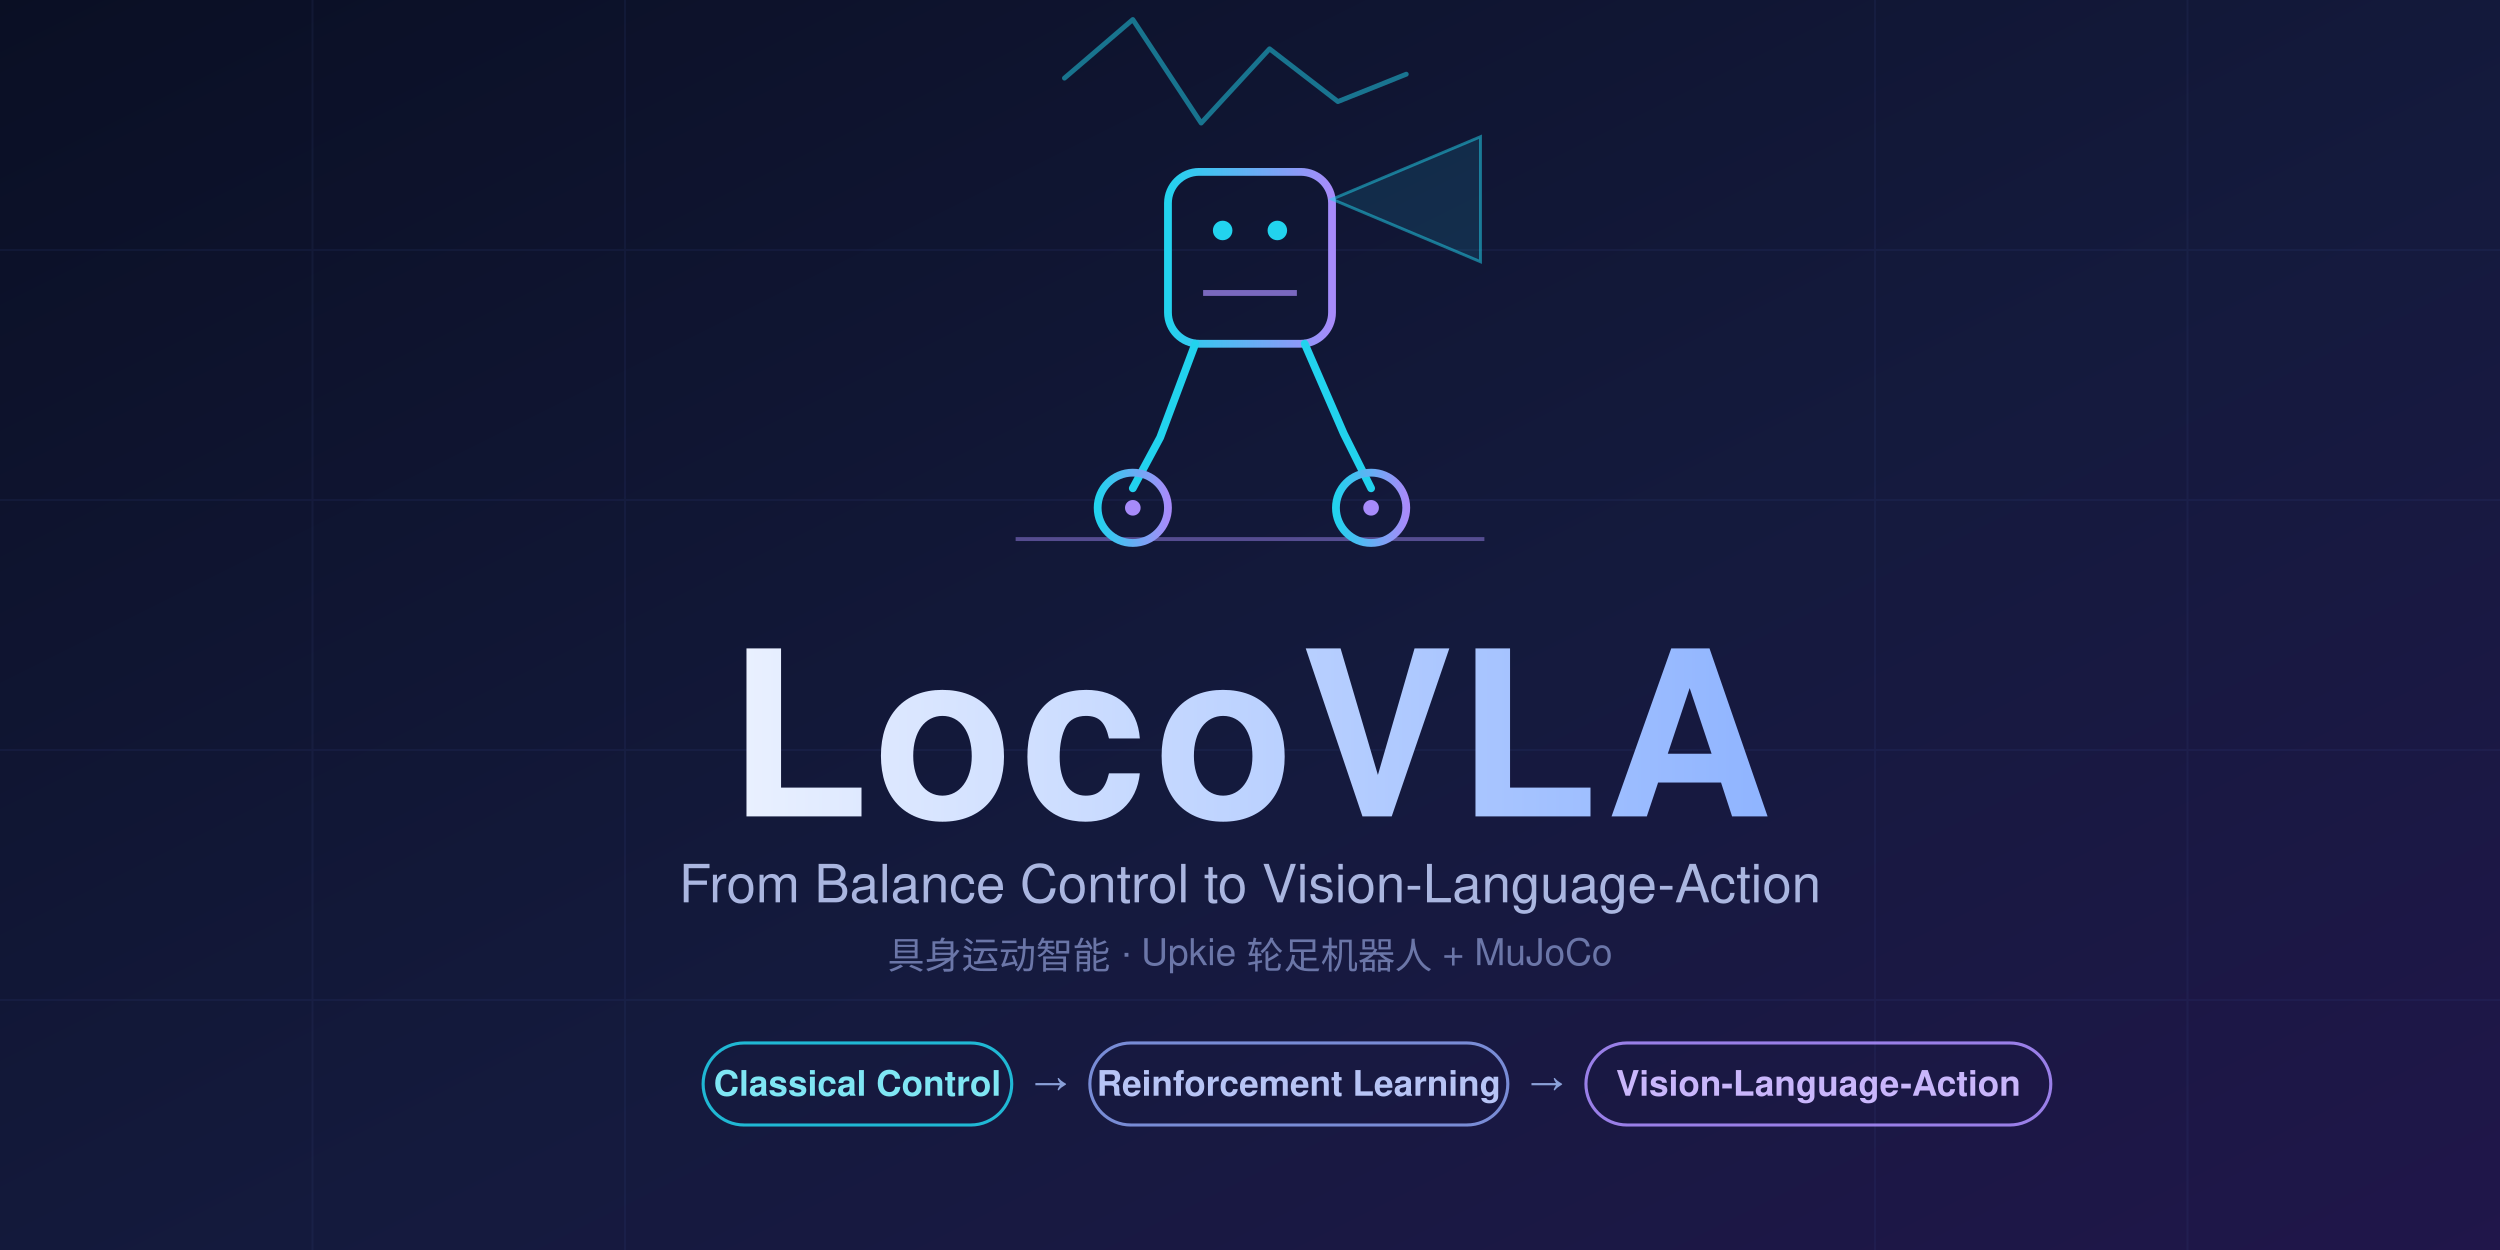
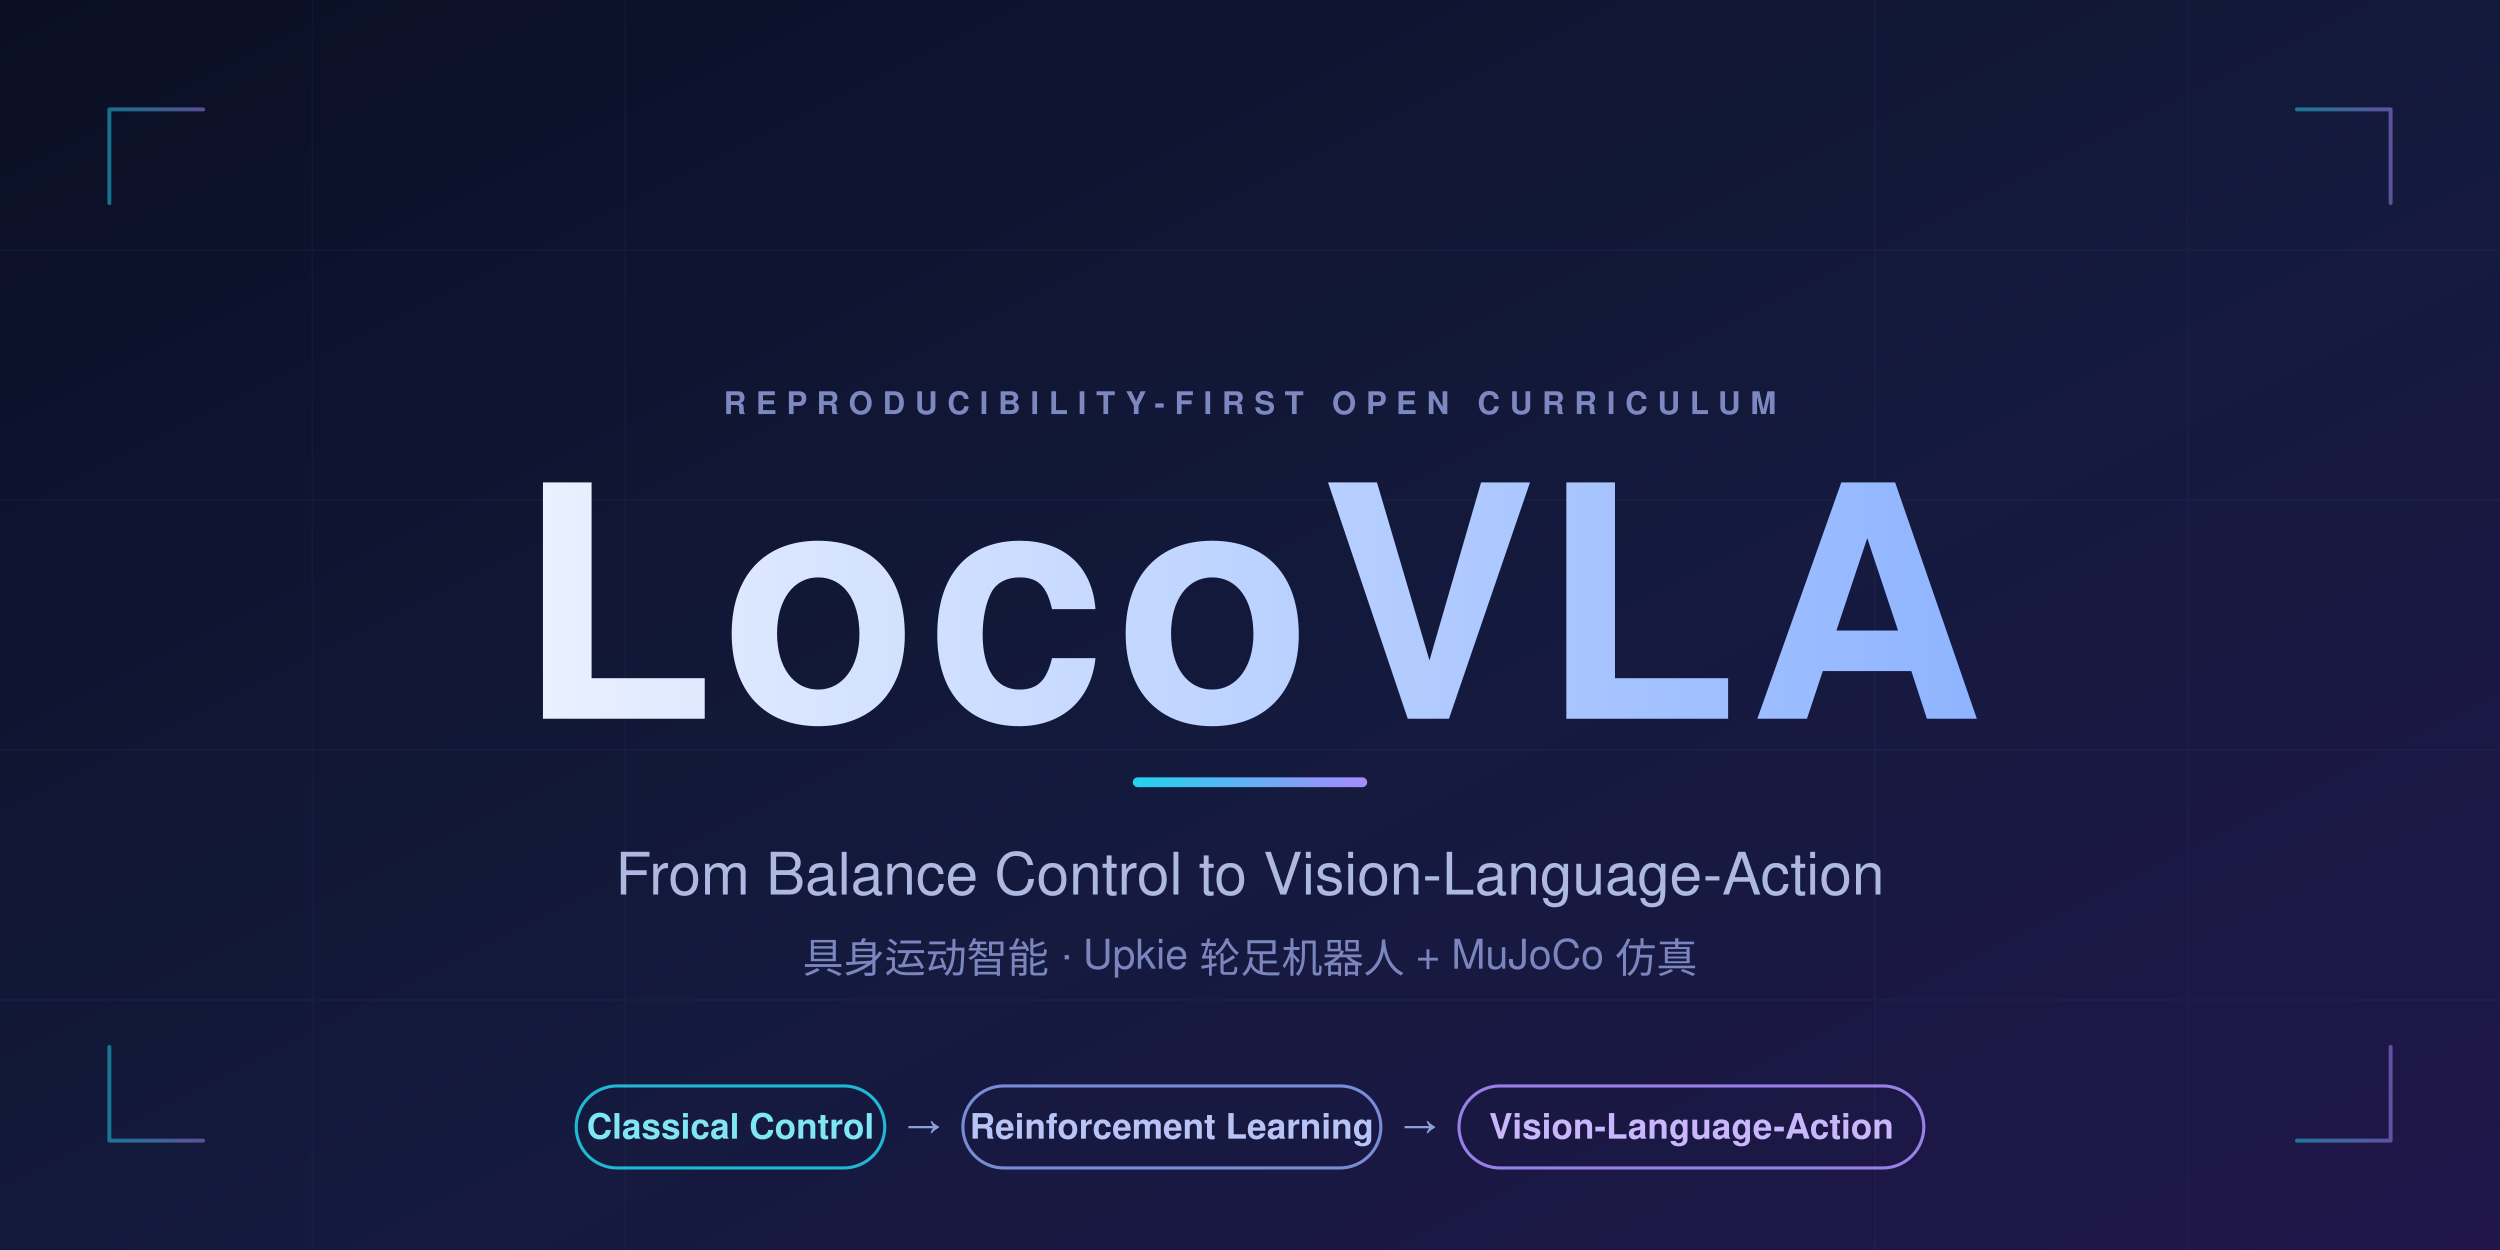
<svg xmlns="http://www.w3.org/2000/svg" viewBox="0 0 1280 640" width="1280" height="640" font-family="'Segoe UI', 'Helvetica Neue', Helvetica, Arial, sans-serif">
  <defs>
    <linearGradient id="bg" x1="0" y1="0" x2="1" y2="1">
      <stop offset="0" stop-color="#0a0f24" />
      <stop offset="0.55" stop-color="#141a3d" />
      <stop offset="1" stop-color="#20164a" />
    </linearGradient>
    <linearGradient id="title" x1="0" y1="0" x2="1" y2="0">
      <stop offset="0" stop-color="#e9f0ff" />
      <stop offset="1" stop-color="#8fb4ff" />
    </linearGradient>
    <linearGradient id="accent" x1="0" y1="0" x2="1" y2="0">
      <stop offset="0" stop-color="#22d3ee" />
      <stop offset="1" stop-color="#a78bfa" />
    </linearGradient>
  </defs>
  <rect width="1280" height="640" fill="url(#bg)" />
-   <g stroke="#3a4a8c" stroke-width="1" opacity="0.13">
+   <g stroke="#3a4a8c" stroke-width="1" opacity="0.10">
    <line x1="0" y1="128" x2="1280" y2="128" />
    <line x1="0" y1="256" x2="1280" y2="256" />
    <line x1="0" y1="384" x2="1280" y2="384" />
    <line x1="0" y1="512" x2="1280" y2="512" />
    <line x1="160" y1="0" x2="160" y2="640" />
    <line x1="320" y1="0" x2="320" y2="640" />
+     <line x1="960" y1="0" x2="960" y2="640" />
    <line x1="1120" y1="0" x2="1120" y2="640" />
-     <line x1="960" y1="0" x2="960" y2="640" />
  </g>
-   <g transform="translate(640 158)">
-     <polyline points="-95,-118 -60,-148 -25,-95 10,-133 45,-106 80,-120" fill="none" stroke="#22d3ee" stroke-width="2.5" opacity="0.5" stroke-linecap="round" stroke-linejoin="round" />
-     <line x1="-120" y1="118" x2="120" y2="118" stroke="#a78bfa" stroke-width="2" opacity="0.45" />
-     <rect x="-42" y="-70" width="84" height="88" rx="16" fill="none" stroke="url(#accent)" stroke-width="4" />
-     <circle cx="-14" cy="-40" r="5" fill="#22d3ee" />
-     <circle cx="14" cy="-40" r="5" fill="#22d3ee" />
-     <line x1="-24" y1="-8" x2="24" y2="-8" stroke="#a78bfa" stroke-width="3" opacity="0.7" />
-     <polyline points="-28,18 -46,66 -60,92" fill="none" stroke="#22d3ee" stroke-width="4" stroke-linecap="round" stroke-linejoin="round" />
-     <circle cx="-60" cy="102" r="18" fill="none" stroke="url(#accent)" stroke-width="4" />
-     <circle cx="-60" cy="102" r="4" fill="#a78bfa" />
-     <polyline points="28,18 48,64 62,92" fill="none" stroke="#22d3ee" stroke-width="4" stroke-linecap="round" stroke-linejoin="round" />
-     <circle cx="62" cy="102" r="18" fill="none" stroke="url(#accent)" stroke-width="4" />
-     <circle cx="62" cy="102" r="4" fill="#a78bfa" />
-     <polygon points="42,-56 118,-88 118,-24" fill="#22d3ee" opacity="0.12" />
-     <polygon points="42,-56 118,-88 118,-24" fill="none" stroke="#22d3ee" stroke-width="1.5" opacity="0.5" />
+   <g fill="none" stroke="url(#accent)" stroke-width="2" opacity="0.5" stroke-linecap="round" stroke-linejoin="round">
+     <polyline points="56,104 56,56 104,56" />
+     <polyline points="1224,104 1224,56 1176,56" />
+     <polyline points="56,536 56,584 104,584" />
+     <polyline points="1224,536 1224,584 1176,584" />
  </g>
-   <text x="640" y="418" text-anchor="middle" fill="url(#title)" font-size="118" font-weight="700" letter-spacing="3">LocoVLA</text>
-   <text x="640" y="462" text-anchor="middle" fill="#aab6e0" font-size="27" font-weight="500">From Balance Control to Vision-Language-Action</text>
-   <text x="640" y="496" text-anchor="middle" fill="#6b76a8" font-size="19">具身运动智能 · Upkie 轮足机器人 + MuJoCo</text>
+   <text x="640" y="212" text-anchor="middle" fill="#7c88bf" font-size="16" font-weight="600" letter-spacing="5">REPRODUCIBILITY-FIRST OPEN CURRICULUM</text>
+   <text x="640" y="368" text-anchor="middle" fill="url(#title)" font-size="166" font-weight="700" letter-spacing="4">LocoVLA</text>
+   <rect x="580" y="398" width="120" height="5" rx="2.5" fill="url(#accent)" />
+   <text x="640" y="458" text-anchor="middle" fill="#aeb9e2" font-size="30" font-weight="500">From Balance Control to Vision-Language-Action</text>
+   <text x="640" y="498" text-anchor="middle" fill="#7a86bd" font-size="21">具身运动智能 · Upkie 轮足机器人 + MuJoCo 仿真</text>
  <g font-size="18" font-weight="600" text-anchor="middle">
-     <rect x="360" y="534" width="158" height="42" rx="21" fill="none" stroke="#22d3ee" stroke-width="1.6" opacity="0.85" />
-     <text x="439" y="561" fill="#7fe6f4">Classical Control</text>
-     <text x="538" y="561" fill="#8aa0d8" font-size="19">→</text>
-     <rect x="558" y="534" width="214" height="42" rx="21" fill="none" stroke="#8aa0f0" stroke-width="1.6" opacity="0.85" />
-     <text x="665" y="561" fill="#b7c4f5">Reinforcement Learning</text>
-     <text x="792" y="561" fill="#8aa0d8" font-size="19">→</text>
-     <rect x="812" y="534" width="238" height="42" rx="21" fill="none" stroke="#a78bfa" stroke-width="1.6" opacity="0.9" />
-     <text x="931" y="561" fill="#c9b6fb">Vision-Language-Action</text>
+     <rect x="295" y="556" width="158" height="42" rx="21" fill="none" stroke="#22d3ee" stroke-width="1.6" opacity="0.85" />
+     <text x="374" y="583" fill="#7fe6f4">Classical Control</text>
+     <text x="473" y="583" fill="#8aa0d8" font-size="19">→</text>
+     <rect x="493" y="556" width="214" height="42" rx="21" fill="none" stroke="#8aa0f0" stroke-width="1.6" opacity="0.85" />
+     <text x="600" y="583" fill="#b7c4f5">Reinforcement Learning</text>
+     <text x="727" y="583" fill="#8aa0d8" font-size="19">→</text>
+     <rect x="747" y="556" width="238" height="42" rx="21" fill="none" stroke="#a78bfa" stroke-width="1.6" opacity="0.9" />
+     <text x="866" y="583" fill="#c9b6fb">Vision-Language-Action</text>
  </g>
</svg>
